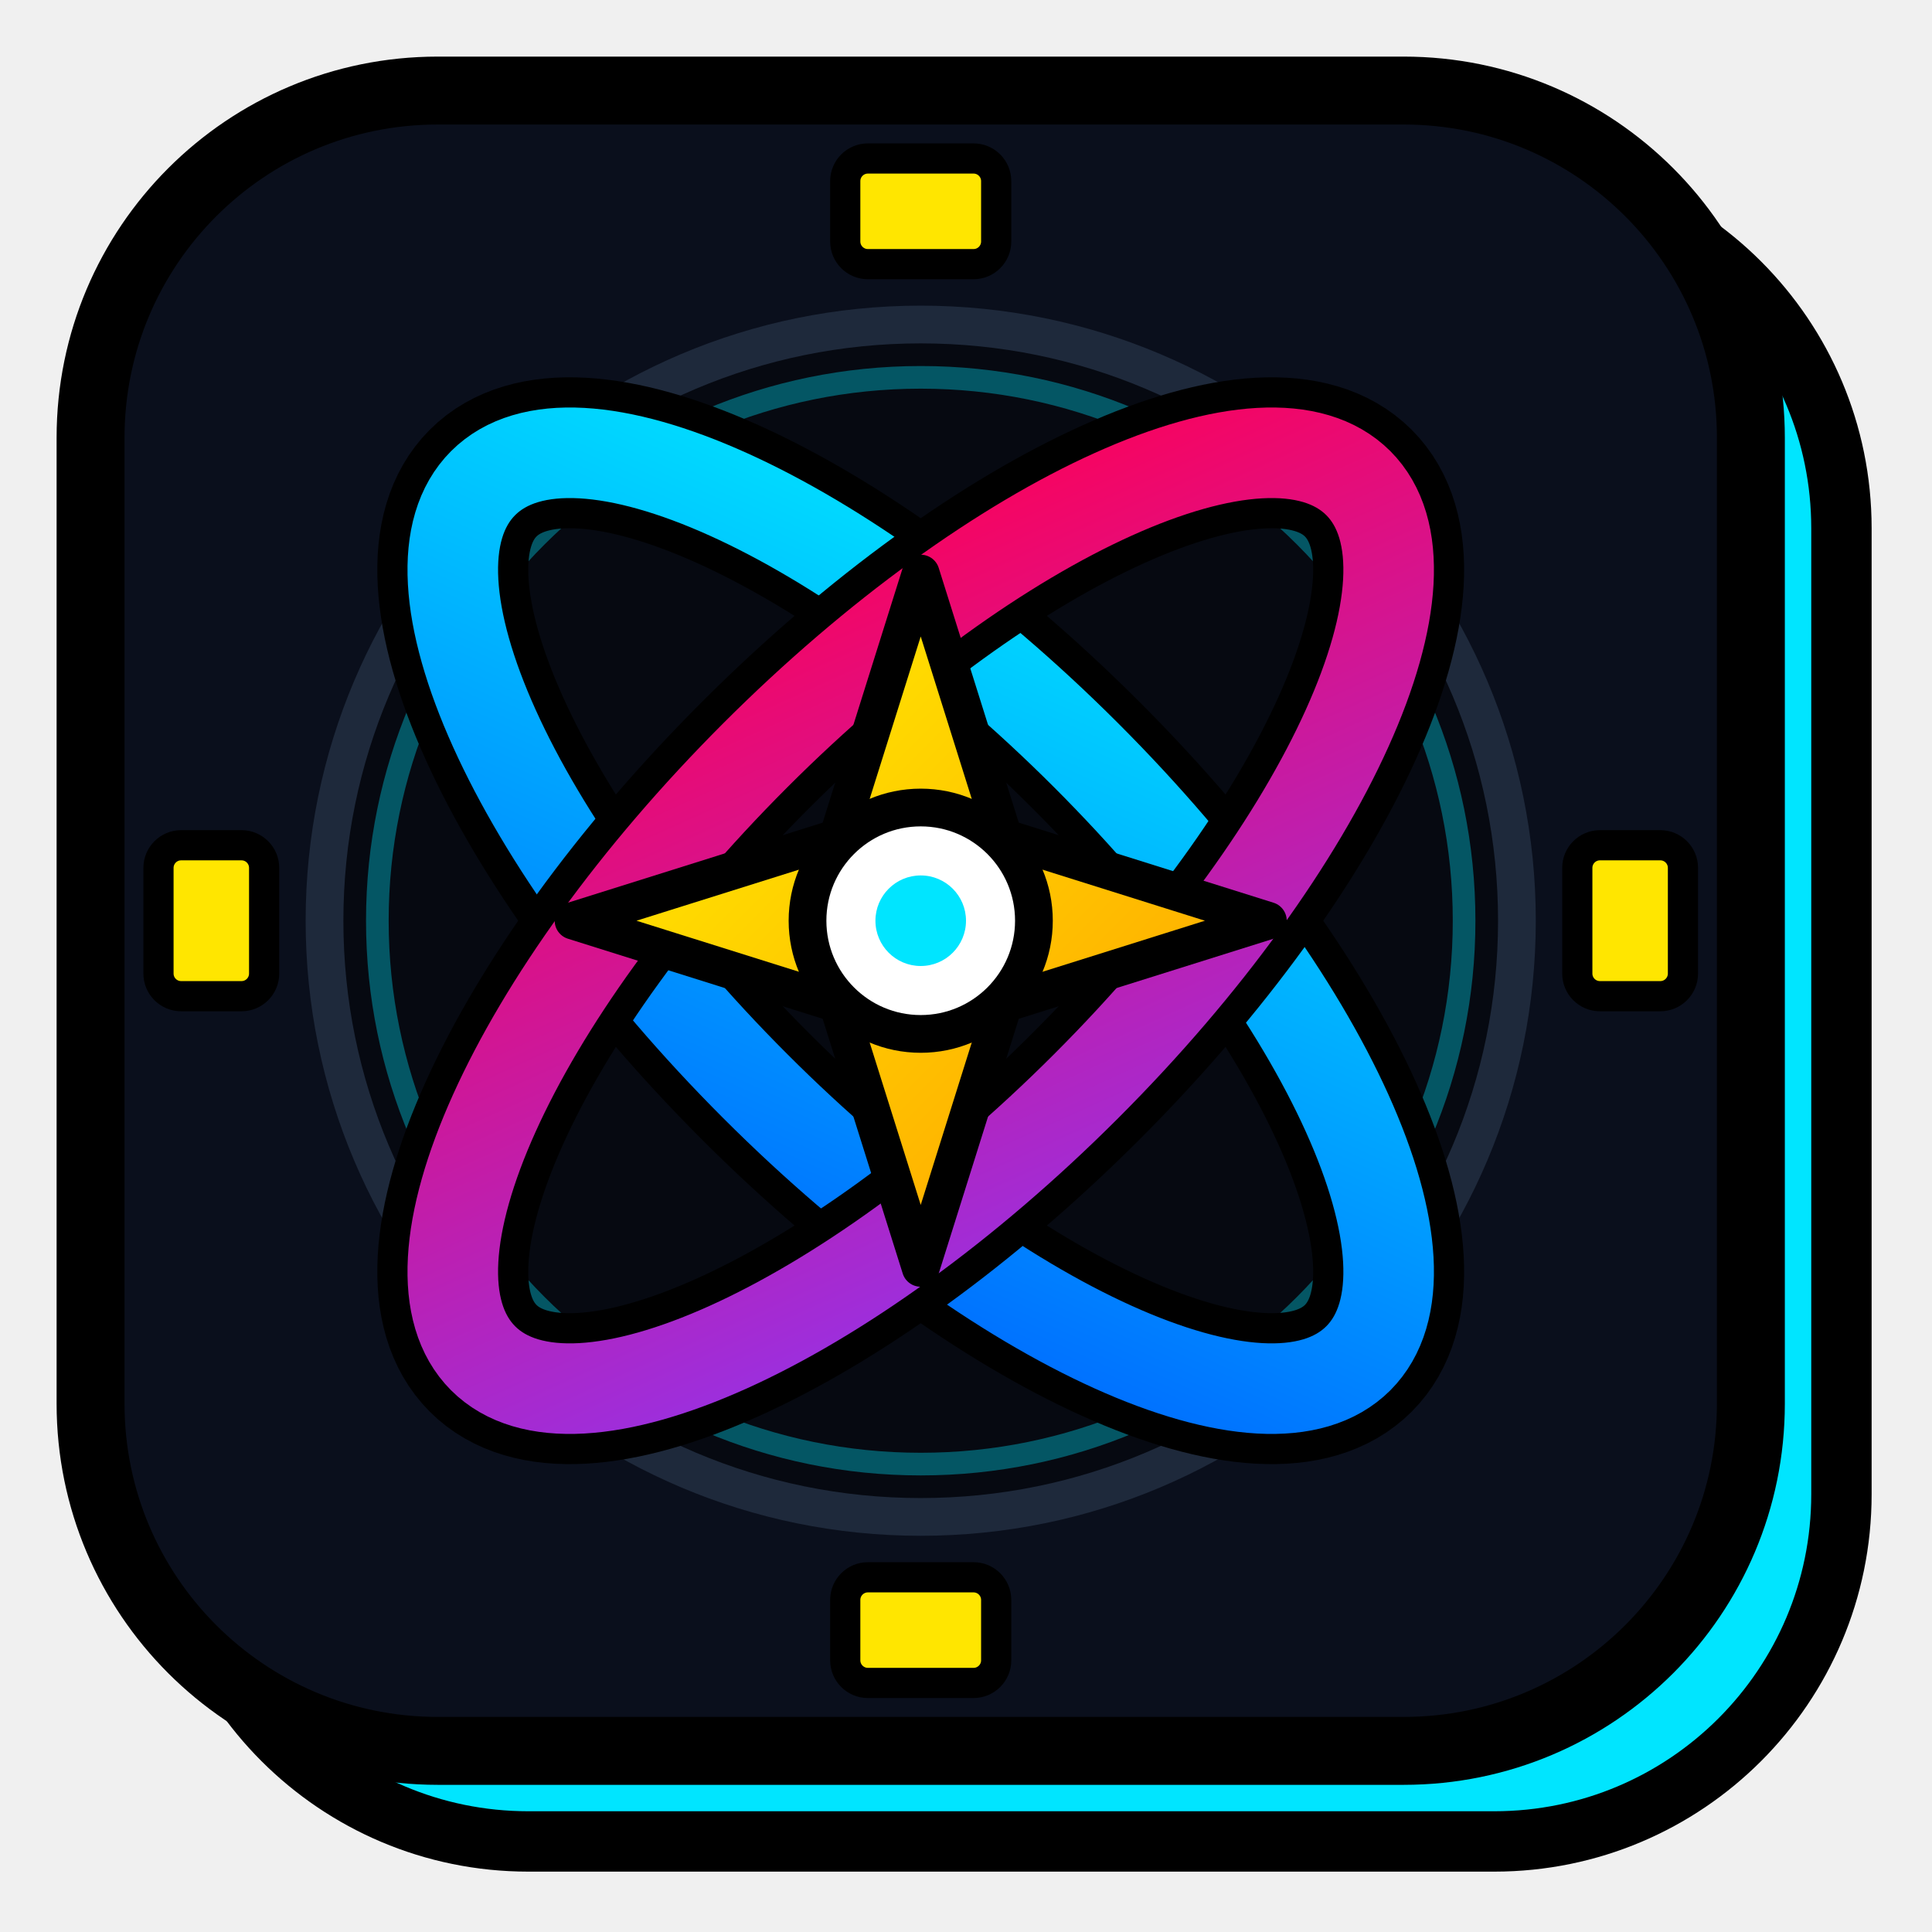
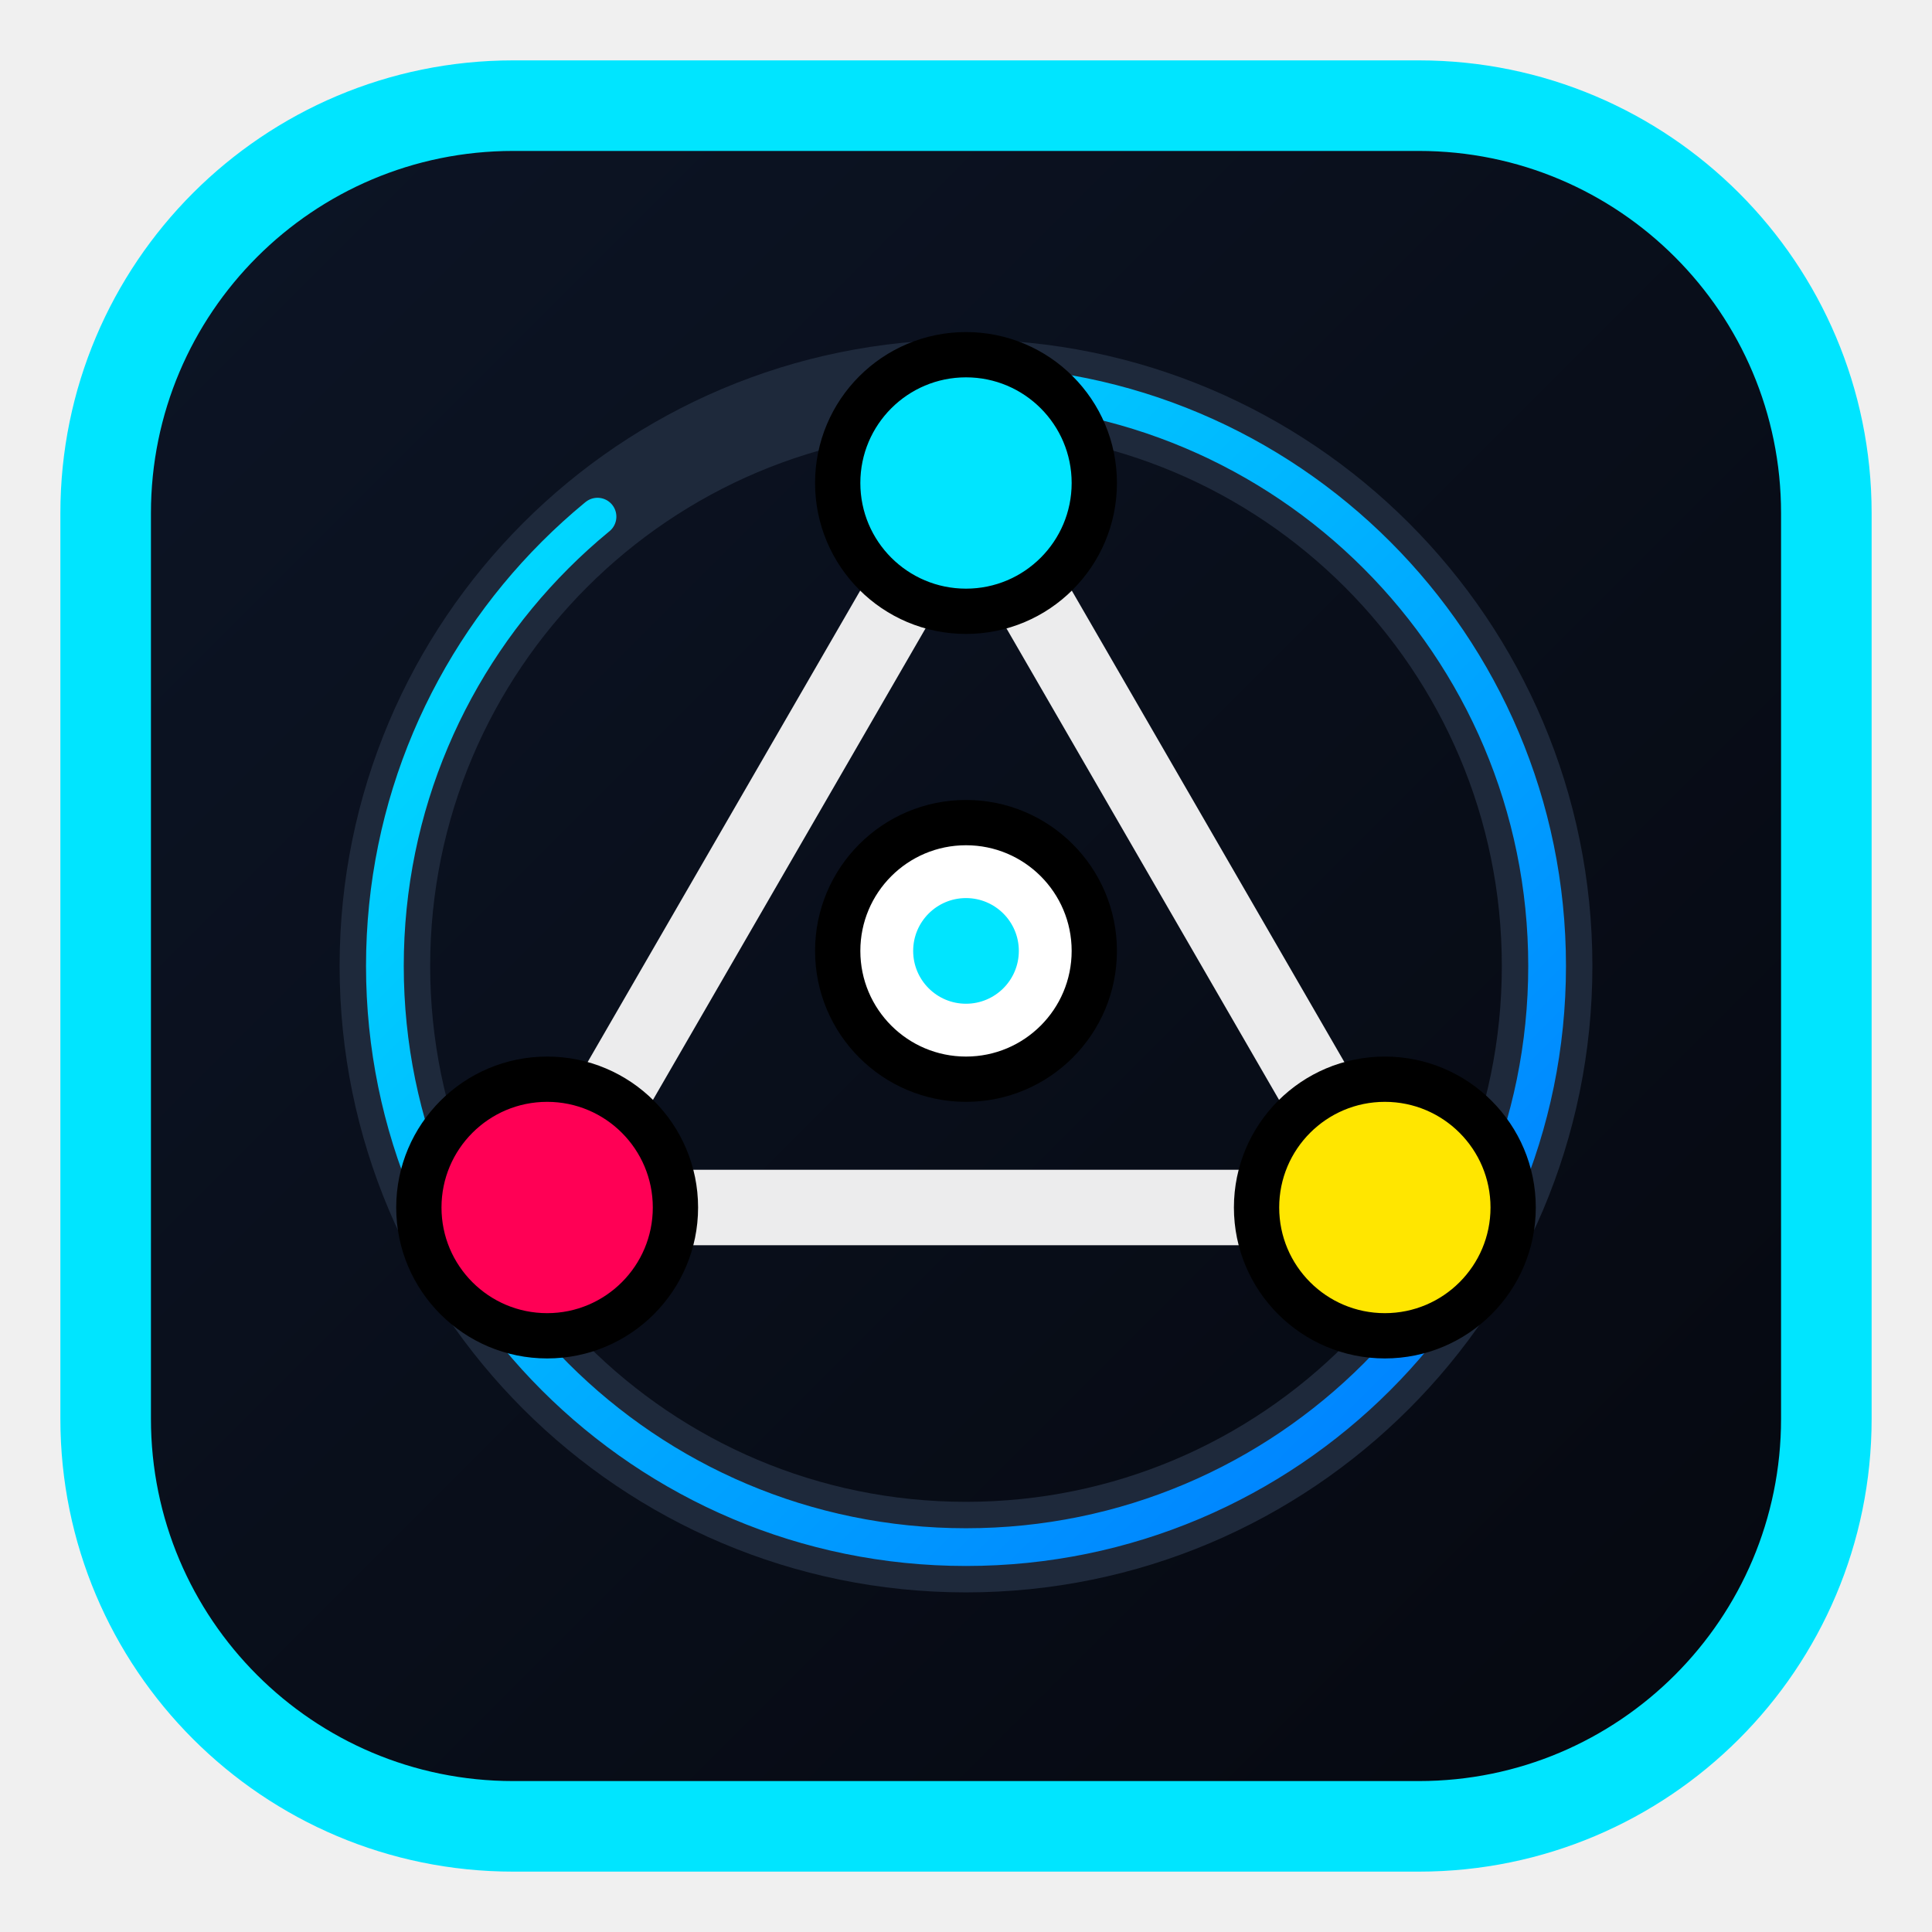
<svg xmlns="http://www.w3.org/2000/svg" viewBox="0 0 512 512" width="100%" height="100%">
  <defs>
-     <linearGradient id="cyanOrbit" x1="0%" y1="0%" x2="100%" y2="100%">
+     <linearGradient id="partonSimpleBg" x1="0%" y1="0%" x2="100%" y2="100%">
+       <stop offset="0%" stop-color="#0D1526" />
+       <stop offset="100%" stop-color="#05080F" />
+     </linearGradient>
+     <linearGradient id="partonCyan" x1="0%" y1="0%" x2="100%" y2="100%">
      <stop offset="0%" stop-color="#00E5FF" />
-       <stop offset="100%" stop-color="#0066FF" />
-     </linearGradient>
-     <linearGradient id="magentaOrbit" x1="100%" y1="0%" x2="0%" y2="100%">
-       <stop offset="0%" stop-color="#FF0055" />
-       <stop offset="100%" stop-color="#9333EA" />
-     </linearGradient>
-     <linearGradient id="vertexGold" x1="0%" y1="0%" x2="100%" y2="100%">
-       <stop offset="0%" stop-color="#FFF700" />
-       <stop offset="100%" stop-color="#FF9900" />
+       <stop offset="100%" stop-color="#0077FF" />
    </linearGradient>
  </defs>
-   <rect x="48" y="48" width="440" height="440" rx="92" fill="#00E5FF" stroke="#000000" stroke-width="16" />
-   <rect x="24" y="24" width="440" height="440" rx="92" fill="#0A0F1C" stroke="#000000" stroke-width="18" />
-   <circle cx="244" cy="244" r="158" fill="#060911" stroke="#1E293B" stroke-width="10" />
-   <circle cx="244" cy="244" r="144" fill="none" stroke="#00E5FF" stroke-width="6" stroke-opacity="0.35" />
-   <rect x="224" y="42" width="40" height="28" rx="6" fill="#FFE600" stroke="#000000" stroke-width="8" />
-   <rect x="224" y="418" width="40" height="28" rx="6" fill="#FFE600" stroke="#000000" stroke-width="8" />
-   <rect x="42" y="224" width="28" height="40" rx="6" fill="#FFE600" stroke="#000000" stroke-width="8" />
-   <rect x="418" y="224" width="28" height="40" rx="6" fill="#FFE600" stroke="#000000" stroke-width="8" />
-   <g transform="rotate(45 244 244)">
-     <ellipse cx="244" cy="244" rx="164" ry="62" fill="none" stroke="#000000" stroke-width="40" />
-     <ellipse cx="244" cy="244" rx="164" ry="62" fill="none" stroke="url(#cyanOrbit)" stroke-width="24" />
-   </g>
-   <g transform="rotate(-45 244 244)">
-     <ellipse cx="244" cy="244" rx="164" ry="62" fill="none" stroke="#000000" stroke-width="40" />
-     <ellipse cx="244" cy="244" rx="164" ry="62" fill="none" stroke="url(#magentaOrbit)" stroke-width="24" />
-   </g>
-   <path d="M 244 152 L 266 222 L 336 244 L 266 266 L 244 336 L 222 266 L 152 244 L 222 222 Z" fill="url(#vertexGold)" stroke="#000000" stroke-width="10" stroke-linejoin="round" />
-   <circle cx="244" cy="244" r="30" fill="#FFFFFF" stroke="#000000" stroke-width="10" />
-   <circle cx="244" cy="244" r="12" fill="#00E5FF" />
+   <rect x="28" y="28" width="456" height="456" rx="108" fill="url(#partonSimpleBg)" stroke="#00E5FF" stroke-width="24" />
+   <circle cx="256" cy="256" r="154" fill="none" stroke="#1E293B" stroke-width="24" />
+   <circle cx="256" cy="256" r="154" fill="none" stroke="url(#partonCyan)" stroke-width="10" stroke-dasharray="620 120" stroke-linecap="round" />
+   <polygon points="256,128 367,320 145,320" fill="none" stroke="#FFFFFF" stroke-width="20" stroke-linejoin="round" stroke-opacity="0.92" />
+   <circle cx="256" cy="252" r="34" fill="#FFFFFF" stroke="#000000" stroke-width="12" />
+   <circle cx="256" cy="252" r="14" fill="#00E5FF" />
+   <circle cx="256" cy="128" r="34" fill="#00E5FF" stroke="#000000" stroke-width="12" />
+   <circle cx="367" cy="320" r="34" fill="#FFE600" stroke="#000000" stroke-width="12" />
+   <circle cx="145" cy="320" r="34" fill="#FF0055" stroke="#000000" stroke-width="12" />
</svg>
